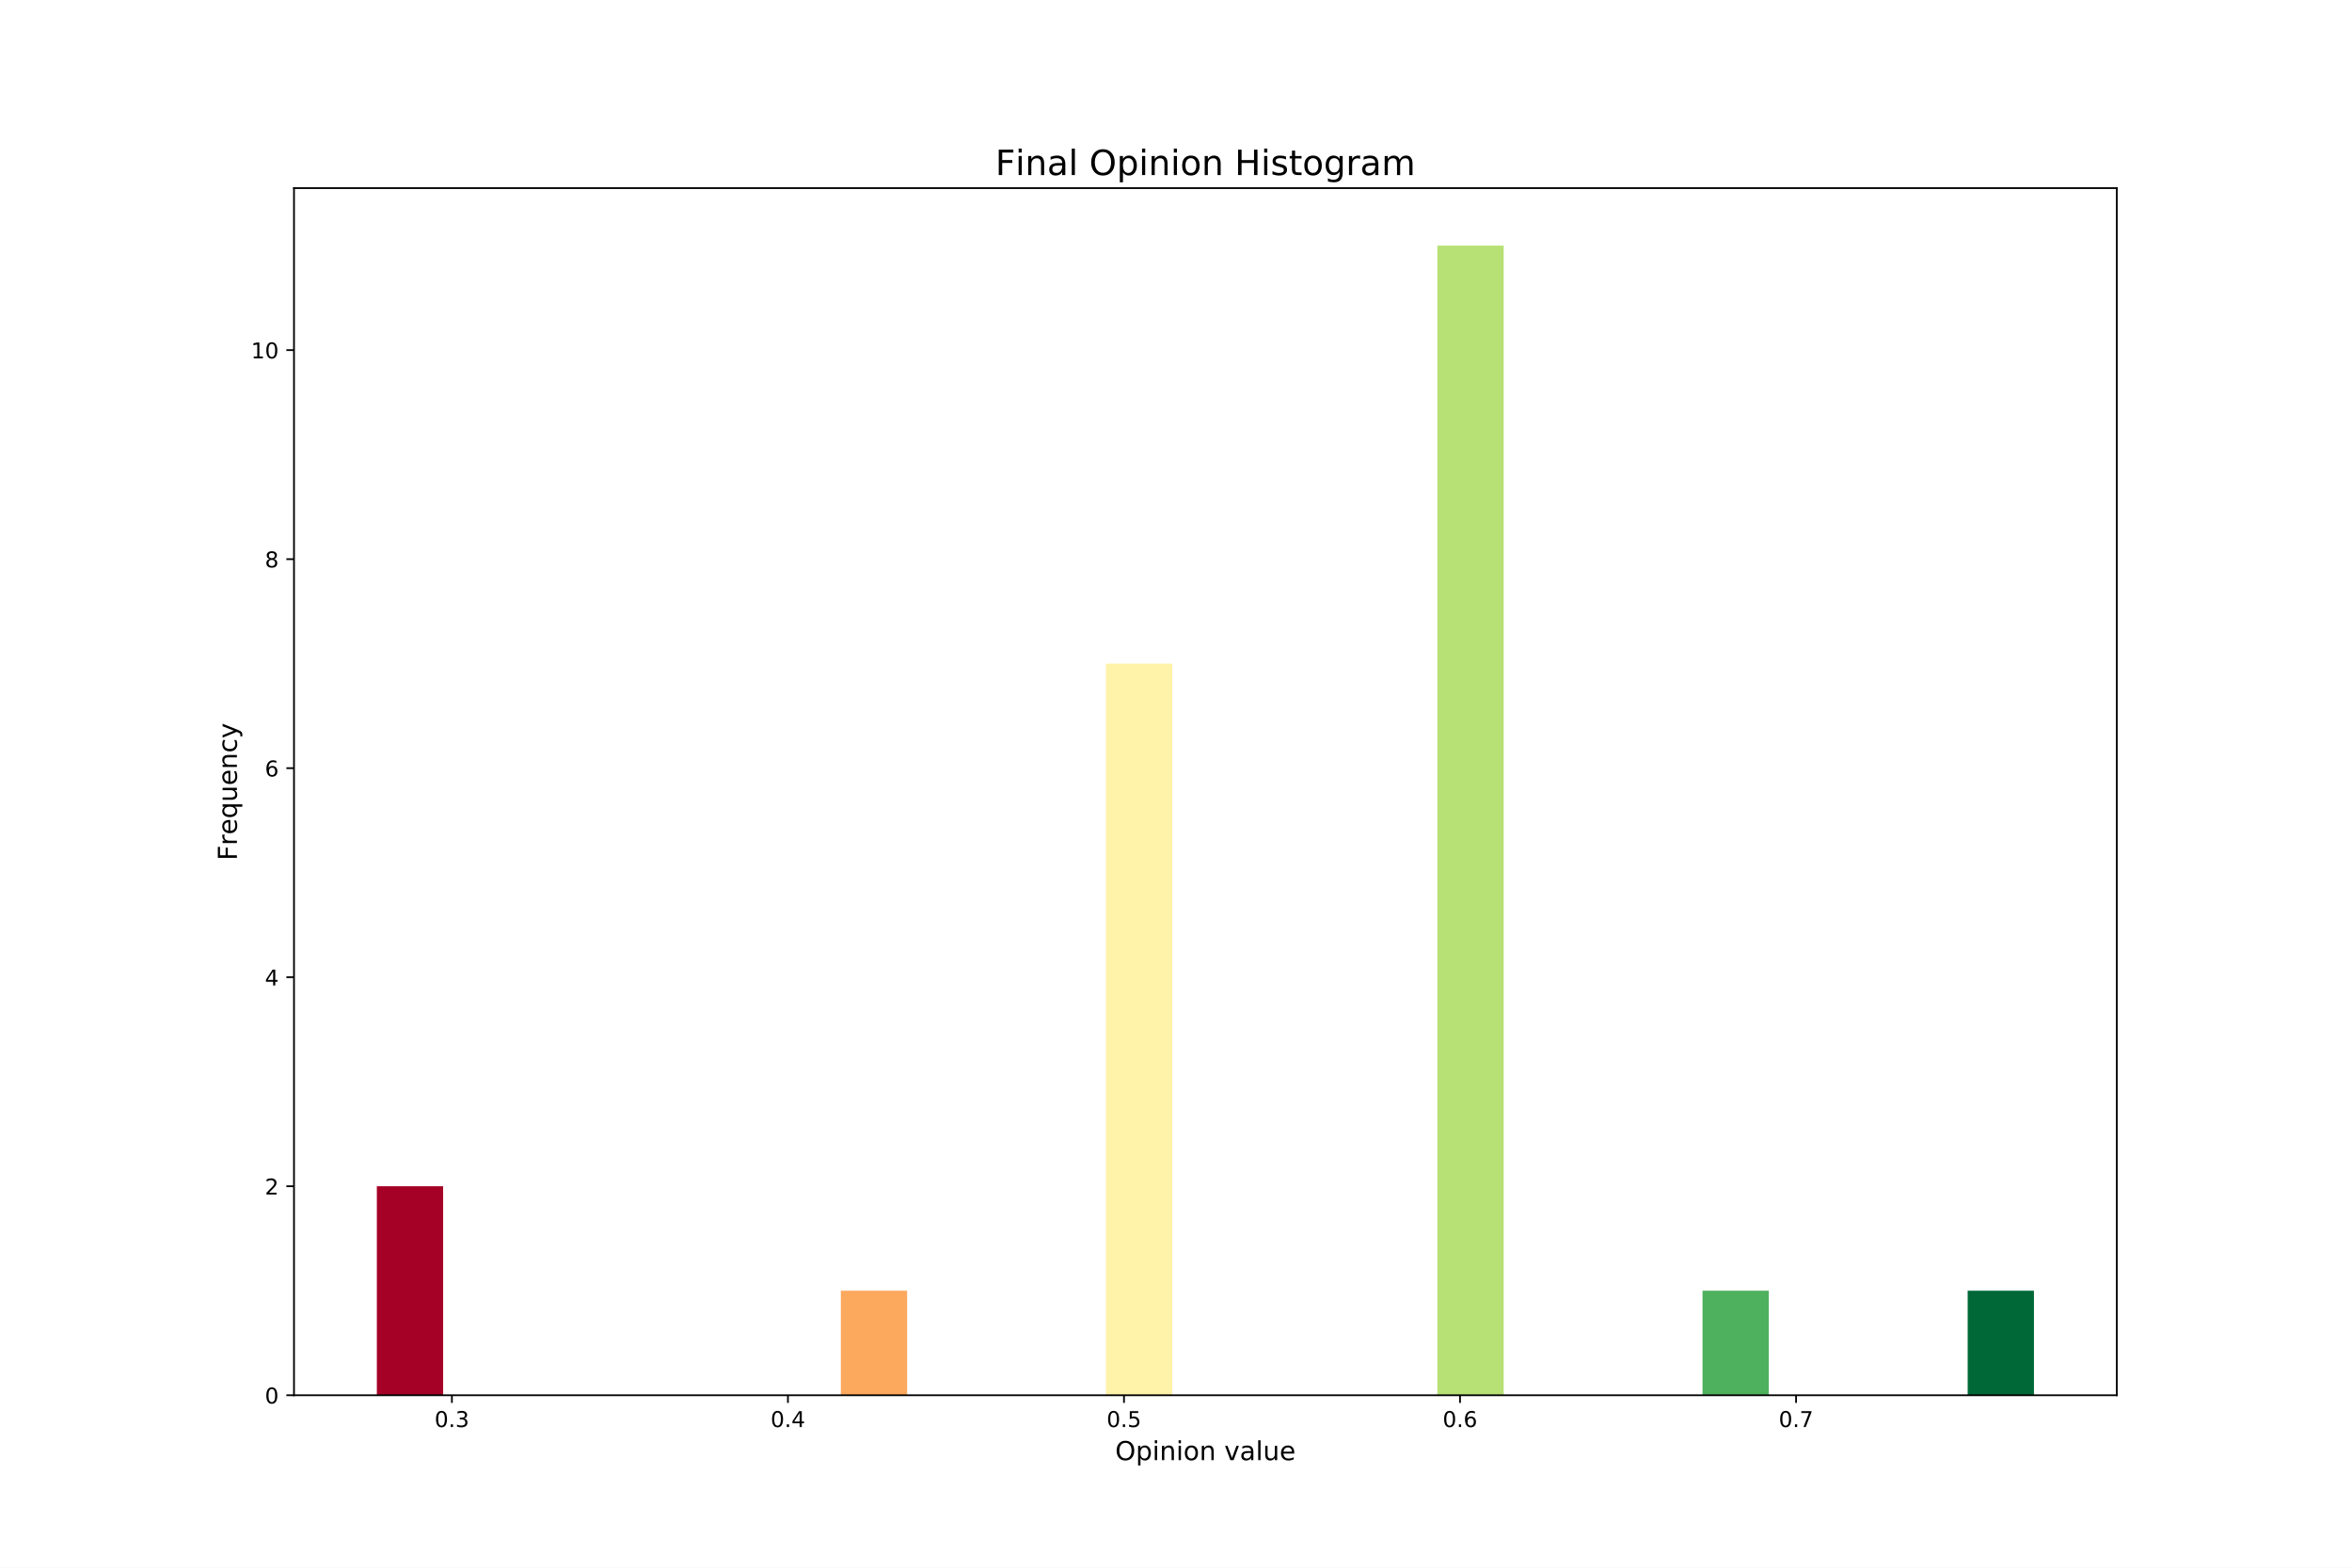
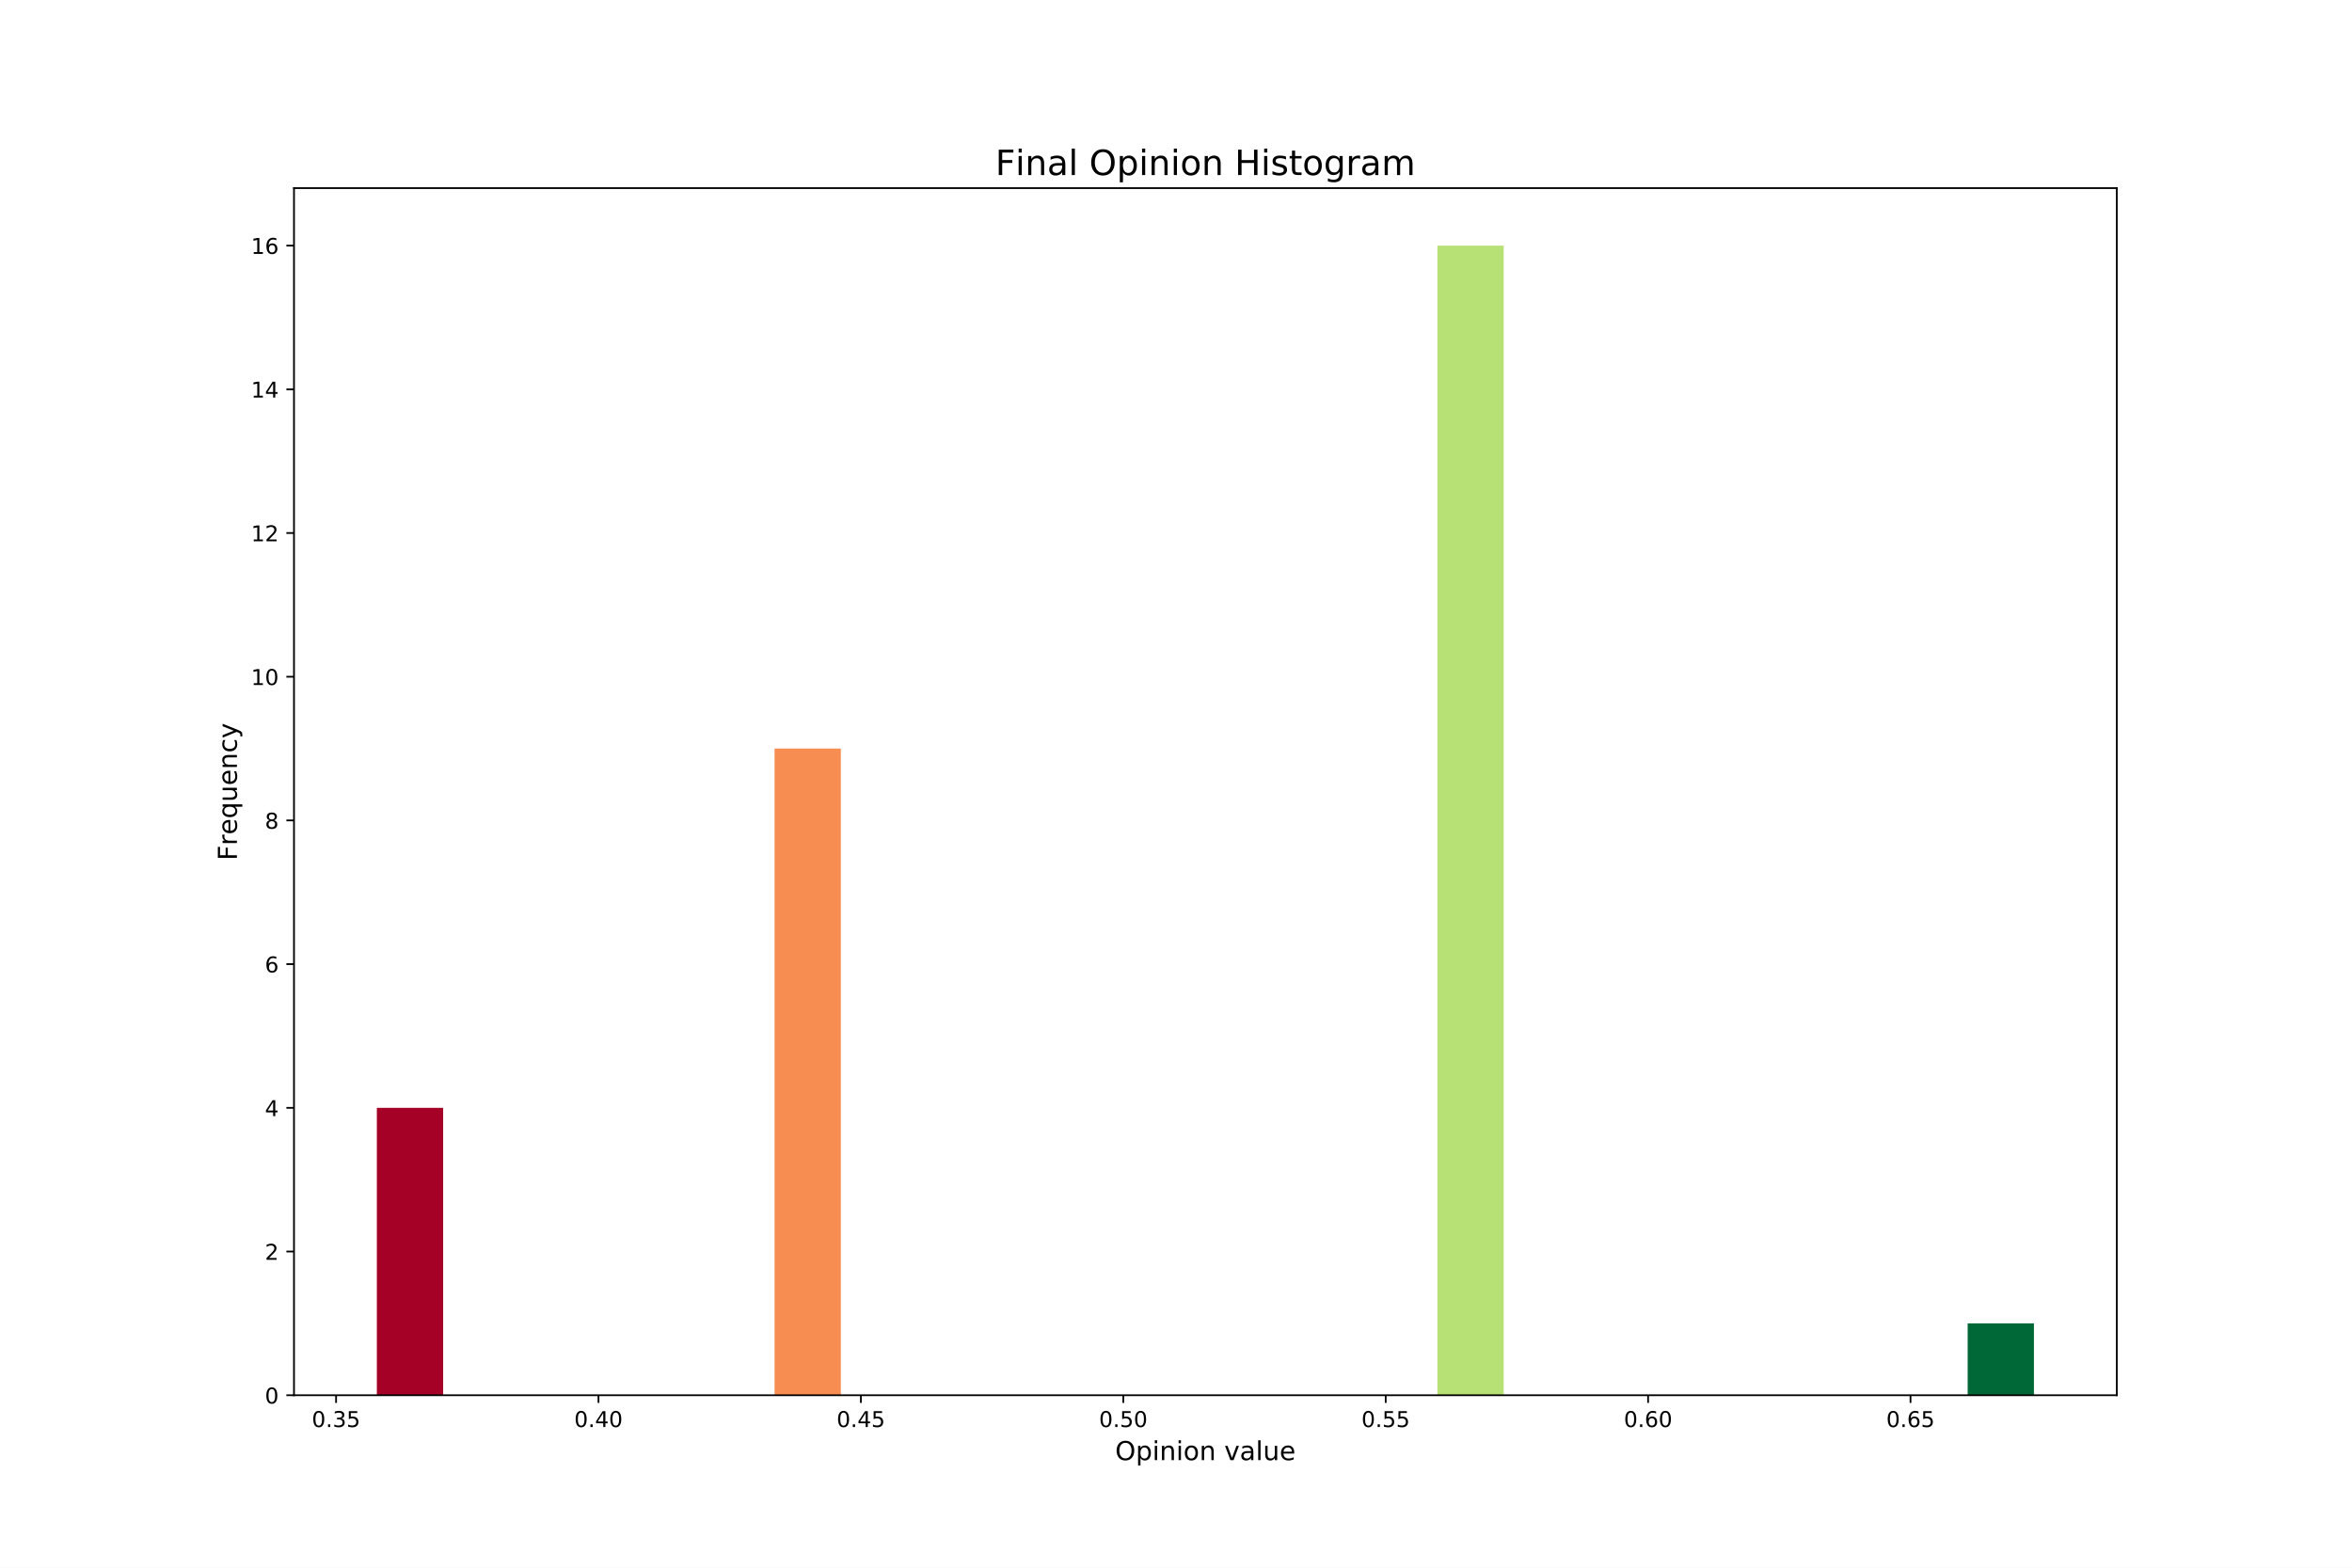
<svg xmlns="http://www.w3.org/2000/svg" xmlns:xlink="http://www.w3.org/1999/xlink" height="720pt" version="1.1" viewBox="0 0 1080 720" width="1080pt">
  <defs>
    <style type="text/css">
*{stroke-linecap:butt;stroke-linejoin:round;}
  </style>
  </defs>
  <g id="figure_1">
    <g id="patch_1">
      <path d="M 0 720  L 1080 720  L 1080 0  L 0 0  z " style="fill:#ffffff;" />
    </g>
    <g id="axes_1">
      <g id="patch_2">
        <path d="M 135 640.8  L 972 640.8  L 972 86.4  L 135 86.4  z " style="fill:#ffffff;" />
      </g>
      <g id="patch_3">
-         <path clip-path="url(#pfe1440e9e7)" d="M 173.045 640.8  L 203.482 640.8  L 203.482 544.8  L 173.045 544.8  z " style="fill:#a50026;" />
+         <path clip-path="url(#pcdfa9eddb6)" d="M 173.045 640.8  L 203.482 640.8  L 203.482 508.8  L 173.045 508.8  z " style="fill:#a50026;" />
      </g>
      <g id="patch_4">
-         <path clip-path="url(#pfe1440e9e7)" d="M 203.482 640.8  L 233.918 640.8  L 233.918 640.8  L 203.482 640.8  z " style="fill:#ba1426;" />
+         <path clip-path="url(#pcdfa9eddb6)" d="M 203.482 640.8  L 233.918 640.8  L 233.918 640.8  L 203.482 640.8  z " style="fill:#ba1426;" />
      </g>
      <g id="patch_5">
-         <path clip-path="url(#pfe1440e9e7)" d="M 233.918 640.8  L 264.355 640.8  L 264.355 640.8  L 233.918 640.8  z " style="fill:#cf2827;" />
+         <path clip-path="url(#pcdfa9eddb6)" d="M 233.918 640.8  L 264.355 640.8  L 264.355 640.8  L 233.918 640.8  z " style="fill:#cf2827;" />
      </g>
      <g id="patch_6">
-         <path clip-path="url(#pfe1440e9e7)" d="M 264.355 640.8  L 294.791 640.8  L 294.791 640.8  L 264.355 640.8  z " style="fill:#de3f2e;" />
+         <path clip-path="url(#pcdfa9eddb6)" d="M 264.355 640.8  L 294.791 640.8  L 294.791 640.8  L 264.355 640.8  z " style="fill:#de3f2e;" />
      </g>
      <g id="patch_7">
-         <path clip-path="url(#pfe1440e9e7)" d="M 294.791 640.8  L 325.227 640.8  L 325.227 640.8  L 294.791 640.8  z " style="fill:#ea593a;" />
+         <path clip-path="url(#pcdfa9eddb6)" d="M 294.791 640.8  L 325.227 640.8  L 325.227 640.8  L 294.791 640.8  z " style="fill:#ea593a;" />
      </g>
      <g id="patch_8">
-         <path clip-path="url(#pfe1440e9e7)" d="M 325.227 640.8  L 355.664 640.8  L 355.664 640.8  L 325.227 640.8  z " style="fill:#f57246;" />
+         <path clip-path="url(#pcdfa9eddb6)" d="M 325.227 640.8  L 355.664 640.8  L 355.664 640.8  L 325.227 640.8  z " style="fill:#f57246;" />
      </g>
      <g id="patch_9">
-         <path clip-path="url(#pfe1440e9e7)" d="M 355.664 640.8  L 386.1 640.8  L 386.1 640.8  L 355.664 640.8  z " style="fill:#f88d52;" />
+         <path clip-path="url(#pcdfa9eddb6)" d="M 355.664 640.8  L 386.1 640.8  L 386.1 343.8  L 355.664 343.8  z " style="fill:#f88d52;" />
      </g>
      <g id="patch_10">
-         <path clip-path="url(#pfe1440e9e7)" d="M 386.1 640.8  L 416.536 640.8  L 416.536 592.8  L 386.1 592.8  z " style="fill:#fca95e;" />
+         <path clip-path="url(#pcdfa9eddb6)" d="M 386.1 640.8  L 416.536 640.8  L 416.536 640.8  L 386.1 640.8  z " style="fill:#fca95e;" />
      </g>
      <g id="patch_11">
-         <path clip-path="url(#pfe1440e9e7)" d="M 416.536 640.8  L 446.973 640.8  L 446.973 640.8  L 416.536 640.8  z " style="fill:#fdbf6f;" />
+         <path clip-path="url(#pcdfa9eddb6)" d="M 416.536 640.8  L 446.973 640.8  L 446.973 640.8  L 416.536 640.8  z " style="fill:#fdbf6f;" />
      </g>
      <g id="patch_12">
-         <path clip-path="url(#pfe1440e9e7)" d="M 446.973 640.8  L 477.409 640.8  L 477.409 640.8  L 446.973 640.8  z " style="fill:#fed380;" />
+         <path clip-path="url(#pcdfa9eddb6)" d="M 446.973 640.8  L 477.409 640.8  L 477.409 640.8  L 446.973 640.8  z " style="fill:#fed380;" />
      </g>
      <g id="patch_13">
-         <path clip-path="url(#pfe1440e9e7)" d="M 477.409 640.8  L 507.845 640.8  L 507.845 640.8  L 477.409 640.8  z " style="fill:#fee594;" />
+         <path clip-path="url(#pcdfa9eddb6)" d="M 477.409 640.8  L 507.845 640.8  L 507.845 640.8  L 477.409 640.8  z " style="fill:#fee594;" />
      </g>
      <g id="patch_14">
-         <path clip-path="url(#pfe1440e9e7)" d="M 507.845 640.8  L 538.282 640.8  L 538.282 304.8  L 507.845 304.8  z " style="fill:#fff2a9;" />
+         <path clip-path="url(#pcdfa9eddb6)" d="M 507.845 640.8  L 538.282 640.8  L 538.282 640.8  L 507.845 640.8  z " style="fill:#fff2a9;" />
      </g>
      <g id="patch_15">
-         <path clip-path="url(#pfe1440e9e7)" d="M 538.282 640.8  L 568.718 640.8  L 568.718 640.8  L 538.282 640.8  z " style="fill:#ffffbf;" />
+         <path clip-path="url(#pcdfa9eddb6)" d="M 538.282 640.8  L 568.718 640.8  L 568.718 640.8  L 538.282 640.8  z " style="fill:#ffffbf;" />
      </g>
      <g id="patch_16">
-         <path clip-path="url(#pfe1440e9e7)" d="M 568.718 640.8  L 599.155 640.8  L 599.155 640.8  L 568.718 640.8  z " style="fill:#eff8a9;" />
+         <path clip-path="url(#pcdfa9eddb6)" d="M 568.718 640.8  L 599.155 640.8  L 599.155 640.8  L 568.718 640.8  z " style="fill:#eff8a9;" />
      </g>
      <g id="patch_17">
-         <path clip-path="url(#pfe1440e9e7)" d="M 599.155 640.8  L 629.591 640.8  L 629.591 640.8  L 599.155 640.8  z " style="fill:#dff294;" />
+         <path clip-path="url(#pcdfa9eddb6)" d="M 599.155 640.8  L 629.591 640.8  L 629.591 640.8  L 599.155 640.8  z " style="fill:#dff294;" />
      </g>
      <g id="patch_18">
-         <path clip-path="url(#pfe1440e9e7)" d="M 629.591 640.8  L 660.027 640.8  L 660.027 640.8  L 629.591 640.8  z " style="fill:#ccea83;" />
+         <path clip-path="url(#pcdfa9eddb6)" d="M 629.591 640.8  L 660.027 640.8  L 660.027 640.8  L 629.591 640.8  z " style="fill:#ccea83;" />
      </g>
      <g id="patch_19">
-         <path clip-path="url(#pfe1440e9e7)" d="M 660.027 640.8  L 690.464 640.8  L 690.464 112.8  L 660.027 112.8  z " style="fill:#b7e075;" />
+         <path clip-path="url(#pcdfa9eddb6)" d="M 660.027 640.8  L 690.464 640.8  L 690.464 112.8  L 660.027 112.8  z " style="fill:#b7e075;" />
      </g>
      <g id="patch_20">
-         <path clip-path="url(#pfe1440e9e7)" d="M 690.464 640.8  L 720.9 640.8  L 720.9 640.8  L 690.464 640.8  z " style="fill:#a1d769;" />
+         <path clip-path="url(#pcdfa9eddb6)" d="M 690.464 640.8  L 720.9 640.8  L 720.9 640.8  L 690.464 640.8  z " style="fill:#a1d769;" />
      </g>
      <g id="patch_21">
-         <path clip-path="url(#pfe1440e9e7)" d="M 720.9 640.8  L 751.336 640.8  L 751.336 640.8  L 720.9 640.8  z " style="fill:#86cb66;" />
+         <path clip-path="url(#pcdfa9eddb6)" d="M 720.9 640.8  L 751.336 640.8  L 751.336 640.8  L 720.9 640.8  z " style="fill:#86cb66;" />
      </g>
      <g id="patch_22">
-         <path clip-path="url(#pfe1440e9e7)" d="M 751.336 640.8  L 781.773 640.8  L 781.773 640.8  L 751.336 640.8  z " style="fill:#6bbf64;" />
+         <path clip-path="url(#pcdfa9eddb6)" d="M 751.336 640.8  L 781.773 640.8  L 781.773 640.8  L 751.336 640.8  z " style="fill:#6bbf64;" />
      </g>
      <g id="patch_23">
-         <path clip-path="url(#pfe1440e9e7)" d="M 781.773 640.8  L 812.209 640.8  L 812.209 592.8  L 781.773 592.8  z " style="fill:#4db15d;" />
+         <path clip-path="url(#pcdfa9eddb6)" d="M 781.773 640.8  L 812.209 640.8  L 812.209 640.8  L 781.773 640.8  z " style="fill:#4db15d;" />
      </g>
      <g id="patch_24">
-         <path clip-path="url(#pfe1440e9e7)" d="M 812.209 640.8  L 842.645 640.8  L 842.645 640.8  L 812.209 640.8  z " style="fill:#2da155;" />
+         <path clip-path="url(#pcdfa9eddb6)" d="M 812.209 640.8  L 842.645 640.8  L 842.645 640.8  L 812.209 640.8  z " style="fill:#2da155;" />
      </g>
      <g id="patch_25">
-         <path clip-path="url(#pfe1440e9e7)" d="M 842.645 640.8  L 873.082 640.8  L 873.082 640.8  L 842.645 640.8  z " style="fill:#16904c;" />
+         <path clip-path="url(#pcdfa9eddb6)" d="M 842.645 640.8  L 873.082 640.8  L 873.082 640.8  L 842.645 640.8  z " style="fill:#16904c;" />
      </g>
      <g id="patch_26">
-         <path clip-path="url(#pfe1440e9e7)" d="M 873.082 640.8  L 903.518 640.8  L 903.518 640.8  L 873.082 640.8  z " style="fill:#0b7c41;" />
+         <path clip-path="url(#pcdfa9eddb6)" d="M 873.082 640.8  L 903.518 640.8  L 903.518 640.8  L 873.082 640.8  z " style="fill:#0b7c41;" />
      </g>
      <g id="patch_27">
-         <path clip-path="url(#pfe1440e9e7)" d="M 903.518 640.8  L 933.955 640.8  L 933.955 592.8  L 903.518 592.8  z " style="fill:#006837;" />
+         <path clip-path="url(#pcdfa9eddb6)" d="M 903.518 640.8  L 933.955 640.8  L 933.955 607.8  L 903.518 607.8  z " style="fill:#006837;" />
      </g>
      <g id="matplotlib.axis_1">
        <g id="xtick_1">
          <g id="line2d_1">
            <defs>
-               <path d="M 0 0  L 0 3.5  " id="m77b51f9d2d" style="stroke:#000000;stroke-width:0.8;" />
-             </defs>
-             <g>
-               <use style="stroke:#000000;stroke-width:0.8;" x="207.506" xlink:href="#m77b51f9d2d" y="640.8" />
+               <path d="M 0 0  L 0 3.5  " id="m7f80b4d34f" style="stroke:#000000;stroke-width:0.8;" />
+             </defs>
+             <g>
+               <use style="stroke:#000000;stroke-width:0.8;" x="154.32" xlink:href="#m7f80b4d34f" y="640.8" />
            </g>
          </g>
          <g id="text_1">
            <defs>
              <path d="M 31.781 66.406  Q 24.172 66.406 20.328 58.906  Q 16.5 51.422 16.5 36.375  Q 16.5 21.391 20.328 13.891  Q 24.172 6.391 31.781 6.391  Q 39.453 6.391 43.281 13.891  Q 47.125 21.391 47.125 36.375  Q 47.125 51.422 43.281 58.906  Q 39.453 66.406 31.781 66.406  z M 31.781 74.219  Q 44.047 74.219 50.516 64.516  Q 56.984 54.828 56.984 36.375  Q 56.984 17.969 50.516 8.266  Q 44.047 -1.422 31.781 -1.422  Q 19.531 -1.422 13.062 8.266  Q 6.594 17.969 6.594 36.375  Q 6.594 54.828 13.062 64.516  Q 19.531 74.219 31.781 74.219  z " id="DejaVuSans-48" />
              <path d="M 10.688 12.406  L 21 12.406  L 21 0  L 10.688 0  z " id="DejaVuSans-46" />
              <path d="M 40.578 39.312  Q 47.656 37.797 51.625 33  Q 55.609 28.219 55.609 21.188  Q 55.609 10.406 48.188 4.484  Q 40.766 -1.422 27.094 -1.422  Q 22.516 -1.422 17.656 -0.516  Q 12.797 0.391 7.625 2.203  L 7.625 11.719  Q 11.719 9.328 16.594 8.109  Q 21.484 6.891 26.812 6.891  Q 36.078 6.891 40.938 10.547  Q 45.797 14.203 45.797 21.188  Q 45.797 27.641 41.281 31.266  Q 36.766 34.906 28.719 34.906  L 20.219 34.906  L 20.219 43.016  L 29.109 43.016  Q 36.375 43.016 40.234 45.922  Q 44.094 48.828 44.094 54.297  Q 44.094 59.906 40.109 62.906  Q 36.141 65.922 28.719 65.922  Q 24.656 65.922 20.016 65.031  Q 15.375 64.156 9.812 62.312  L 9.812 71.094  Q 15.438 72.656 20.344 73.438  Q 25.25 74.219 29.594 74.219  Q 40.828 74.219 47.359 69.109  Q 53.906 64.016 53.906 55.328  Q 53.906 49.266 50.438 45.094  Q 46.969 40.922 40.578 39.312  z " id="DejaVuSans-51" />
-             </defs>
-             <g transform="translate(199.554 655.3984)scale(0.1 -0.1)">
+               <path d="M 10.797 72.906  L 49.516 72.906  L 49.516 64.594  L 19.828 64.594  L 19.828 46.734  Q 21.969 47.469 24.109 47.828  Q 26.266 48.188 28.422 48.188  Q 40.625 48.188 47.75 41.5  Q 54.891 34.812 54.891 23.391  Q 54.891 11.625 47.562 5.094  Q 40.234 -1.422 26.906 -1.422  Q 22.312 -1.422 17.547 -0.641  Q 12.797 0.141 7.719 1.703  L 7.719 11.625  Q 12.109 9.234 16.797 8.062  Q 21.484 6.891 26.703 6.891  Q 35.156 6.891 40.078 11.328  Q 45.016 15.766 45.016 23.391  Q 45.016 31 40.078 35.438  Q 35.156 39.891 26.703 39.891  Q 22.75 39.891 18.812 39.016  Q 14.891 38.141 10.797 36.281  z " id="DejaVuSans-53" />
+             </defs>
+             <g transform="translate(143.1869 655.3984)scale(0.1 -0.1)">
              <use xlink:href="#DejaVuSans-48" />
              <use x="63.623" xlink:href="#DejaVuSans-46" />
              <use x="95.41" xlink:href="#DejaVuSans-51" />
+               <use x="159.033" xlink:href="#DejaVuSans-53" />
            </g>
          </g>
        </g>
        <g id="xtick_2">
          <g id="line2d_2">
            <g>
-               <use style="stroke:#000000;stroke-width:0.8;" x="361.809" xlink:href="#m77b51f9d2d" y="640.8" />
+               <use style="stroke:#000000;stroke-width:0.8;" x="274.812" xlink:href="#m7f80b4d34f" y="640.8" />
            </g>
          </g>
          <g id="text_2">
            <defs>
              <path d="M 37.797 64.312  L 12.891 25.391  L 37.797 25.391  z M 35.203 72.906  L 47.609 72.906  L 47.609 25.391  L 58.016 25.391  L 58.016 17.188  L 47.609 17.188  L 47.609 0  L 37.797 0  L 37.797 17.188  L 4.891 17.188  L 4.891 26.703  z " id="DejaVuSans-52" />
            </defs>
-             <g transform="translate(353.8579 655.3984)scale(0.1 -0.1)">
+             <g transform="translate(263.6796 655.3984)scale(0.1 -0.1)">
              <use xlink:href="#DejaVuSans-48" />
              <use x="63.623" xlink:href="#DejaVuSans-46" />
              <use x="95.41" xlink:href="#DejaVuSans-52" />
+               <use x="159.033" xlink:href="#DejaVuSans-48" />
            </g>
          </g>
        </g>
        <g id="xtick_3">
          <g id="line2d_3">
            <g>
-               <use style="stroke:#000000;stroke-width:0.8;" x="516.113" xlink:href="#m77b51f9d2d" y="640.8" />
+               <use style="stroke:#000000;stroke-width:0.8;" x="395.305" xlink:href="#m7f80b4d34f" y="640.8" />
            </g>
          </g>
          <g id="text_3">
-             <defs>
-               <path d="M 10.797 72.906  L 49.516 72.906  L 49.516 64.594  L 19.828 64.594  L 19.828 46.734  Q 21.969 47.469 24.109 47.828  Q 26.266 48.188 28.422 48.188  Q 40.625 48.188 47.75 41.5  Q 54.891 34.812 54.891 23.391  Q 54.891 11.625 47.562 5.094  Q 40.234 -1.422 26.906 -1.422  Q 22.312 -1.422 17.547 -0.641  Q 12.797 0.141 7.719 1.703  L 7.719 11.625  Q 12.109 9.234 16.797 8.062  Q 21.484 6.891 26.703 6.891  Q 35.156 6.891 40.078 11.328  Q 45.016 15.766 45.016 23.391  Q 45.016 31 40.078 35.438  Q 35.156 39.891 26.703 39.891  Q 22.75 39.891 18.812 39.016  Q 14.891 38.141 10.797 36.281  z " id="DejaVuSans-53" />
-             </defs>
-             <g transform="translate(508.1617 655.3984)scale(0.1 -0.1)">
-               <use xlink:href="#DejaVuSans-48" />
-               <use x="63.623" xlink:href="#DejaVuSans-46" />
-               <use x="95.41" xlink:href="#DejaVuSans-53" />
+             <g transform="translate(384.1723 655.3984)scale(0.1 -0.1)">
+               <use xlink:href="#DejaVuSans-48" />
+               <use x="63.623" xlink:href="#DejaVuSans-46" />
+               <use x="95.41" xlink:href="#DejaVuSans-52" />
+               <use x="159.033" xlink:href="#DejaVuSans-53" />
            </g>
          </g>
        </g>
        <g id="xtick_4">
          <g id="line2d_4">
            <g>
-               <use style="stroke:#000000;stroke-width:0.8;" x="670.417" xlink:href="#m77b51f9d2d" y="640.8" />
+               <use style="stroke:#000000;stroke-width:0.8;" x="515.798" xlink:href="#m7f80b4d34f" y="640.8" />
            </g>
          </g>
          <g id="text_4">
-             <defs>
-               <path d="M 33.016 40.375  Q 26.375 40.375 22.484 35.828  Q 18.609 31.297 18.609 23.391  Q 18.609 15.531 22.484 10.953  Q 26.375 6.391 33.016 6.391  Q 39.656 6.391 43.531 10.953  Q 47.406 15.531 47.406 23.391  Q 47.406 31.297 43.531 35.828  Q 39.656 40.375 33.016 40.375  z M 52.594 71.297  L 52.594 62.312  Q 48.875 64.062 45.094 64.984  Q 41.312 65.922 37.594 65.922  Q 27.828 65.922 22.672 59.328  Q 17.531 52.734 16.797 39.406  Q 19.672 43.656 24.016 45.922  Q 28.375 48.188 33.594 48.188  Q 44.578 48.188 50.953 41.516  Q 57.328 34.859 57.328 23.391  Q 57.328 12.156 50.688 5.359  Q 44.047 -1.422 33.016 -1.422  Q 20.359 -1.422 13.672 8.266  Q 6.984 17.969 6.984 36.375  Q 6.984 53.656 15.188 63.938  Q 23.391 74.219 37.203 74.219  Q 40.922 74.219 44.703 73.484  Q 48.484 72.75 52.594 71.297  z " id="DejaVuSans-54" />
-             </defs>
-             <g transform="translate(662.4656 655.3984)scale(0.1 -0.1)">
-               <use xlink:href="#DejaVuSans-48" />
-               <use x="63.623" xlink:href="#DejaVuSans-46" />
-               <use x="95.41" xlink:href="#DejaVuSans-54" />
+             <g transform="translate(504.6649 655.3984)scale(0.1 -0.1)">
+               <use xlink:href="#DejaVuSans-48" />
+               <use x="63.623" xlink:href="#DejaVuSans-46" />
+               <use x="95.41" xlink:href="#DejaVuSans-53" />
+               <use x="159.033" xlink:href="#DejaVuSans-48" />
            </g>
          </g>
        </g>
        <g id="xtick_5">
          <g id="line2d_5">
            <g>
-               <use style="stroke:#000000;stroke-width:0.8;" x="824.721" xlink:href="#m77b51f9d2d" y="640.8" />
+               <use style="stroke:#000000;stroke-width:0.8;" x="636.29" xlink:href="#m7f80b4d34f" y="640.8" />
            </g>
          </g>
          <g id="text_5">
-             <defs>
-               <path d="M 8.203 72.906  L 55.078 72.906  L 55.078 68.703  L 28.609 0  L 18.312 0  L 43.219 64.594  L 8.203 64.594  z " id="DejaVuSans-55" />
-             </defs>
-             <g transform="translate(816.7695 655.3984)scale(0.1 -0.1)">
-               <use xlink:href="#DejaVuSans-48" />
-               <use x="63.623" xlink:href="#DejaVuSans-46" />
-               <use x="95.41" xlink:href="#DejaVuSans-55" />
-             </g>
-           </g>
-         </g>
-         <g id="text_6">
+             <g transform="translate(625.1576 655.3984)scale(0.1 -0.1)">
+               <use xlink:href="#DejaVuSans-48" />
+               <use x="63.623" xlink:href="#DejaVuSans-46" />
+               <use x="95.41" xlink:href="#DejaVuSans-53" />
+               <use x="159.033" xlink:href="#DejaVuSans-53" />
+             </g>
+           </g>
+         </g>
+         <g id="xtick_6">
+           <g id="line2d_6">
+             <g>
+               <use style="stroke:#000000;stroke-width:0.8;" x="756.783" xlink:href="#m7f80b4d34f" y="640.8" />
+             </g>
+           </g>
+           <g id="text_6">
+             <defs>
+               <path d="M 33.016 40.375  Q 26.375 40.375 22.484 35.828  Q 18.609 31.297 18.609 23.391  Q 18.609 15.531 22.484 10.953  Q 26.375 6.391 33.016 6.391  Q 39.656 6.391 43.531 10.953  Q 47.406 15.531 47.406 23.391  Q 47.406 31.297 43.531 35.828  Q 39.656 40.375 33.016 40.375  z M 52.594 71.297  L 52.594 62.312  Q 48.875 64.062 45.094 64.984  Q 41.312 65.922 37.594 65.922  Q 27.828 65.922 22.672 59.328  Q 17.531 52.734 16.797 39.406  Q 19.672 43.656 24.016 45.922  Q 28.375 48.188 33.594 48.188  Q 44.578 48.188 50.953 41.516  Q 57.328 34.859 57.328 23.391  Q 57.328 12.156 50.688 5.359  Q 44.047 -1.422 33.016 -1.422  Q 20.359 -1.422 13.672 8.266  Q 6.984 17.969 6.984 36.375  Q 6.984 53.656 15.188 63.938  Q 23.391 74.219 37.203 74.219  Q 40.922 74.219 44.703 73.484  Q 48.484 72.75 52.594 71.297  z " id="DejaVuSans-54" />
+             </defs>
+             <g transform="translate(745.6503 655.3984)scale(0.1 -0.1)">
+               <use xlink:href="#DejaVuSans-48" />
+               <use x="63.623" xlink:href="#DejaVuSans-46" />
+               <use x="95.41" xlink:href="#DejaVuSans-54" />
+               <use x="159.033" xlink:href="#DejaVuSans-48" />
+             </g>
+           </g>
+         </g>
+         <g id="xtick_7">
+           <g id="line2d_7">
+             <g>
+               <use style="stroke:#000000;stroke-width:0.8;" x="877.276" xlink:href="#m7f80b4d34f" y="640.8" />
+             </g>
+           </g>
+           <g id="text_7">
+             <g transform="translate(866.143 655.3984)scale(0.1 -0.1)">
+               <use xlink:href="#DejaVuSans-48" />
+               <use x="63.623" xlink:href="#DejaVuSans-46" />
+               <use x="95.41" xlink:href="#DejaVuSans-54" />
+               <use x="159.033" xlink:href="#DejaVuSans-53" />
+             </g>
+           </g>
+         </g>
+         <g id="text_8">
          <defs>
            <path d="M 39.406 66.219  Q 28.656 66.219 22.328 58.203  Q 16.016 50.203 16.016 36.375  Q 16.016 22.609 22.328 14.594  Q 28.656 6.594 39.406 6.594  Q 50.141 6.594 56.422 14.594  Q 62.703 22.609 62.703 36.375  Q 62.703 50.203 56.422 58.203  Q 50.141 66.219 39.406 66.219  z M 39.406 74.219  Q 54.734 74.219 63.906 63.938  Q 73.094 53.656 73.094 36.375  Q 73.094 19.141 63.906 8.859  Q 54.734 -1.422 39.406 -1.422  Q 24.031 -1.422 14.812 8.828  Q 5.609 19.094 5.609 36.375  Q 5.609 53.656 14.812 63.938  Q 24.031 74.219 39.406 74.219  z " id="DejaVuSans-79" />
            <path d="M 18.109 8.203  L 18.109 -20.797  L 9.078 -20.797  L 9.078 54.688  L 18.109 54.688  L 18.109 46.391  Q 20.953 51.266 25.266 53.625  Q 29.594 56 35.594 56  Q 45.562 56 51.781 48.094  Q 58.016 40.188 58.016 27.297  Q 58.016 14.406 51.781 6.484  Q 45.562 -1.422 35.594 -1.422  Q 29.594 -1.422 25.266 0.953  Q 20.953 3.328 18.109 8.203  z M 48.688 27.297  Q 48.688 37.203 44.609 42.844  Q 40.531 48.484 33.406 48.484  Q 26.266 48.484 22.188 42.844  Q 18.109 37.203 18.109 27.297  Q 18.109 17.391 22.188 11.75  Q 26.266 6.109 33.406 6.109  Q 40.531 6.109 44.609 11.75  Q 48.688 17.391 48.688 27.297  z " id="DejaVuSans-112" />
            <path d="M 9.422 54.688  L 18.406 54.688  L 18.406 0  L 9.422 0  z M 9.422 75.984  L 18.406 75.984  L 18.406 64.594  L 9.422 64.594  z " id="DejaVuSans-105" />
            <path d="M 54.891 33.016  L 54.891 0  L 45.906 0  L 45.906 32.719  Q 45.906 40.484 42.875 44.328  Q 39.844 48.188 33.797 48.188  Q 26.516 48.188 22.312 43.547  Q 18.109 38.922 18.109 30.906  L 18.109 0  L 9.078 0  L 9.078 54.688  L 18.109 54.688  L 18.109 46.188  Q 21.344 51.125 25.703 53.562  Q 30.078 56 35.797 56  Q 45.219 56 50.047 50.172  Q 54.891 44.344 54.891 33.016  z " id="DejaVuSans-110" />
            <path d="M 30.609 48.391  Q 23.391 48.391 19.188 42.75  Q 14.984 37.109 14.984 27.297  Q 14.984 17.484 19.156 11.844  Q 23.344 6.203 30.609 6.203  Q 37.797 6.203 41.984 11.859  Q 46.188 17.531 46.188 27.297  Q 46.188 37.016 41.984 42.703  Q 37.797 48.391 30.609 48.391  z M 30.609 56  Q 42.328 56 49.016 48.375  Q 55.719 40.766 55.719 27.297  Q 55.719 13.875 49.016 6.219  Q 42.328 -1.422 30.609 -1.422  Q 18.844 -1.422 12.172 6.219  Q 5.516 13.875 5.516 27.297  Q 5.516 40.766 12.172 48.375  Q 18.844 56 30.609 56  z " id="DejaVuSans-111" />
            <path id="DejaVuSans-32" />
            <path d="M 2.984 54.688  L 12.5 54.688  L 29.594 8.797  L 46.688 54.688  L 56.203 54.688  L 35.688 0  L 23.484 0  z " id="DejaVuSans-118" />
            <path d="M 34.281 27.484  Q 23.391 27.484 19.188 25  Q 14.984 22.516 14.984 16.5  Q 14.984 11.719 18.141 8.906  Q 21.297 6.109 26.703 6.109  Q 34.188 6.109 38.703 11.406  Q 43.219 16.703 43.219 25.484  L 43.219 27.484  z M 52.203 31.203  L 52.203 0  L 43.219 0  L 43.219 8.297  Q 40.141 3.328 35.547 0.953  Q 30.953 -1.422 24.312 -1.422  Q 15.922 -1.422 10.953 3.297  Q 6 8.016 6 15.922  Q 6 25.141 12.172 29.828  Q 18.359 34.516 30.609 34.516  L 43.219 34.516  L 43.219 35.406  Q 43.219 41.609 39.141 45  Q 35.062 48.391 27.688 48.391  Q 23 48.391 18.547 47.266  Q 14.109 46.141 10.016 43.891  L 10.016 52.203  Q 14.938 54.109 19.578 55.047  Q 24.219 56 28.609 56  Q 40.484 56 46.344 49.844  Q 52.203 43.703 52.203 31.203  z " id="DejaVuSans-97" />
            <path d="M 9.422 75.984  L 18.406 75.984  L 18.406 0  L 9.422 0  z " id="DejaVuSans-108" />
            <path d="M 8.5 21.578  L 8.5 54.688  L 17.484 54.688  L 17.484 21.922  Q 17.484 14.156 20.5 10.266  Q 23.531 6.391 29.594 6.391  Q 36.859 6.391 41.078 11.031  Q 45.312 15.672 45.312 23.688  L 45.312 54.688  L 54.297 54.688  L 54.297 0  L 45.312 0  L 45.312 8.406  Q 42.047 3.422 37.719 1  Q 33.406 -1.422 27.688 -1.422  Q 18.266 -1.422 13.375 4.438  Q 8.5 10.297 8.5 21.578  z M 31.109 56  z " id="DejaVuSans-117" />
            <path d="M 56.203 29.594  L 56.203 25.203  L 14.891 25.203  Q 15.484 15.922 20.484 11.062  Q 25.484 6.203 34.422 6.203  Q 39.594 6.203 44.453 7.469  Q 49.312 8.734 54.109 11.281  L 54.109 2.781  Q 49.266 0.734 44.188 -0.344  Q 39.109 -1.422 33.891 -1.422  Q 20.797 -1.422 13.156 6.188  Q 5.516 13.812 5.516 26.812  Q 5.516 40.234 12.766 48.109  Q 20.016 56 32.328 56  Q 43.359 56 49.781 48.891  Q 56.203 41.797 56.203 29.594  z M 47.219 32.234  Q 47.125 39.594 43.094 43.984  Q 39.062 48.391 32.422 48.391  Q 24.906 48.391 20.391 44.141  Q 15.875 39.891 15.188 32.172  z " id="DejaVuSans-101" />
          </defs>
          <g transform="translate(512.0616 670.5963)scale(0.12 -0.12)">
            <use xlink:href="#DejaVuSans-79" />
            <use x="78.711" xlink:href="#DejaVuSans-112" />
            <use x="142.188" xlink:href="#DejaVuSans-105" />
            <use x="169.971" xlink:href="#DejaVuSans-110" />
            <use x="233.35" xlink:href="#DejaVuSans-105" />
            <use x="261.133" xlink:href="#DejaVuSans-111" />
            <use x="322.314" xlink:href="#DejaVuSans-110" />
            <use x="385.693" xlink:href="#DejaVuSans-32" />
            <use x="417.48" xlink:href="#DejaVuSans-118" />
            <use x="476.66" xlink:href="#DejaVuSans-97" />
            <use x="537.939" xlink:href="#DejaVuSans-108" />
            <use x="565.723" xlink:href="#DejaVuSans-117" />
            <use x="629.102" xlink:href="#DejaVuSans-101" />
          </g>
        </g>
      </g>
      <g id="matplotlib.axis_2">
        <g id="ytick_1">
-           <g id="line2d_6">
-             <defs>
-               <path d="M 0 0  L -3.5 0  " id="m68891eb72a" style="stroke:#000000;stroke-width:0.8;" />
-             </defs>
-             <g>
-               <use style="stroke:#000000;stroke-width:0.8;" x="135" xlink:href="#m68891eb72a" y="640.8" />
-             </g>
-           </g>
-           <g id="text_7">
+           <g id="line2d_8">
+             <defs>
+               <path d="M 0 0  L -3.5 0  " id="mbaeb772d38" style="stroke:#000000;stroke-width:0.8;" />
+             </defs>
+             <g>
+               <use style="stroke:#000000;stroke-width:0.8;" x="135" xlink:href="#mbaeb772d38" y="640.8" />
+             </g>
+           </g>
+           <g id="text_9">
            <g transform="translate(121.6375 644.5992)scale(0.1 -0.1)">
              <use xlink:href="#DejaVuSans-48" />
            </g>
          </g>
        </g>
        <g id="ytick_2">
-           <g id="line2d_7">
-             <g>
-               <use style="stroke:#000000;stroke-width:0.8;" x="135" xlink:href="#m68891eb72a" y="544.8" />
-             </g>
-           </g>
-           <g id="text_8">
+           <g id="line2d_9">
+             <g>
+               <use style="stroke:#000000;stroke-width:0.8;" x="135" xlink:href="#mbaeb772d38" y="574.8" />
+             </g>
+           </g>
+           <g id="text_10">
            <defs>
              <path d="M 19.188 8.297  L 53.609 8.297  L 53.609 0  L 7.328 0  L 7.328 8.297  Q 12.938 14.109 22.625 23.891  Q 32.328 33.688 34.812 36.531  Q 39.547 41.844 41.422 45.531  Q 43.312 49.219 43.312 52.781  Q 43.312 58.594 39.234 62.25  Q 35.156 65.922 28.609 65.922  Q 23.969 65.922 18.812 64.312  Q 13.672 62.703 7.812 59.422  L 7.812 69.391  Q 13.766 71.781 18.938 73  Q 24.125 74.219 28.422 74.219  Q 39.75 74.219 46.484 68.547  Q 53.219 62.891 53.219 53.422  Q 53.219 48.922 51.531 44.891  Q 49.859 40.875 45.406 35.406  Q 44.188 33.984 37.641 27.219  Q 31.109 20.453 19.188 8.297  z " id="DejaVuSans-50" />
            </defs>
-             <g transform="translate(121.6375 548.5992)scale(0.1 -0.1)">
+             <g transform="translate(121.6375 578.5992)scale(0.1 -0.1)">
              <use xlink:href="#DejaVuSans-50" />
            </g>
          </g>
        </g>
        <g id="ytick_3">
-           <g id="line2d_8">
-             <g>
-               <use style="stroke:#000000;stroke-width:0.8;" x="135" xlink:href="#m68891eb72a" y="448.8" />
-             </g>
-           </g>
-           <g id="text_9">
-             <g transform="translate(121.6375 452.5992)scale(0.1 -0.1)">
+           <g id="line2d_10">
+             <g>
+               <use style="stroke:#000000;stroke-width:0.8;" x="135" xlink:href="#mbaeb772d38" y="508.8" />
+             </g>
+           </g>
+           <g id="text_11">
+             <g transform="translate(121.6375 512.5992)scale(0.1 -0.1)">
              <use xlink:href="#DejaVuSans-52" />
            </g>
          </g>
        </g>
        <g id="ytick_4">
-           <g id="line2d_9">
-             <g>
-               <use style="stroke:#000000;stroke-width:0.8;" x="135" xlink:href="#m68891eb72a" y="352.8" />
-             </g>
-           </g>
-           <g id="text_10">
-             <g transform="translate(121.6375 356.5992)scale(0.1 -0.1)">
+           <g id="line2d_11">
+             <g>
+               <use style="stroke:#000000;stroke-width:0.8;" x="135" xlink:href="#mbaeb772d38" y="442.8" />
+             </g>
+           </g>
+           <g id="text_12">
+             <g transform="translate(121.6375 446.5992)scale(0.1 -0.1)">
              <use xlink:href="#DejaVuSans-54" />
            </g>
          </g>
        </g>
        <g id="ytick_5">
-           <g id="line2d_10">
-             <g>
-               <use style="stroke:#000000;stroke-width:0.8;" x="135" xlink:href="#m68891eb72a" y="256.8" />
-             </g>
-           </g>
-           <g id="text_11">
+           <g id="line2d_12">
+             <g>
+               <use style="stroke:#000000;stroke-width:0.8;" x="135" xlink:href="#mbaeb772d38" y="376.8" />
+             </g>
+           </g>
+           <g id="text_13">
            <defs>
              <path d="M 31.781 34.625  Q 24.75 34.625 20.719 30.859  Q 16.703 27.094 16.703 20.516  Q 16.703 13.922 20.719 10.156  Q 24.75 6.391 31.781 6.391  Q 38.812 6.391 42.859 10.172  Q 46.922 13.969 46.922 20.516  Q 46.922 27.094 42.891 30.859  Q 38.875 34.625 31.781 34.625  z M 21.922 38.812  Q 15.578 40.375 12.031 44.719  Q 8.5 49.078 8.5 55.328  Q 8.5 64.062 14.719 69.141  Q 20.953 74.219 31.781 74.219  Q 42.672 74.219 48.875 69.141  Q 55.078 64.062 55.078 55.328  Q 55.078 49.078 51.531 44.719  Q 48 40.375 41.703 38.812  Q 48.828 37.156 52.797 32.312  Q 56.781 27.484 56.781 20.516  Q 56.781 9.906 50.312 4.234  Q 43.844 -1.422 31.781 -1.422  Q 19.734 -1.422 13.25 4.234  Q 6.781 9.906 6.781 20.516  Q 6.781 27.484 10.781 32.312  Q 14.797 37.156 21.922 38.812  z M 18.312 54.391  Q 18.312 48.734 21.844 45.562  Q 25.391 42.391 31.781 42.391  Q 38.141 42.391 41.719 45.562  Q 45.312 48.734 45.312 54.391  Q 45.312 60.062 41.719 63.234  Q 38.141 66.406 31.781 66.406  Q 25.391 66.406 21.844 63.234  Q 18.312 60.062 18.312 54.391  z " id="DejaVuSans-56" />
            </defs>
-             <g transform="translate(121.6375 260.5992)scale(0.1 -0.1)">
+             <g transform="translate(121.6375 380.5992)scale(0.1 -0.1)">
              <use xlink:href="#DejaVuSans-56" />
            </g>
          </g>
        </g>
        <g id="ytick_6">
-           <g id="line2d_11">
-             <g>
-               <use style="stroke:#000000;stroke-width:0.8;" x="135" xlink:href="#m68891eb72a" y="160.8" />
-             </g>
-           </g>
-           <g id="text_12">
+           <g id="line2d_13">
+             <g>
+               <use style="stroke:#000000;stroke-width:0.8;" x="135" xlink:href="#mbaeb772d38" y="310.8" />
+             </g>
+           </g>
+           <g id="text_14">
            <defs>
              <path d="M 12.406 8.297  L 28.516 8.297  L 28.516 63.922  L 10.984 60.406  L 10.984 69.391  L 28.422 72.906  L 38.281 72.906  L 38.281 8.297  L 54.391 8.297  L 54.391 0  L 12.406 0  z " id="DejaVuSans-49" />
            </defs>
-             <g transform="translate(115.275 164.5992)scale(0.1 -0.1)">
+             <g transform="translate(115.275 314.5992)scale(0.1 -0.1)">
              <use xlink:href="#DejaVuSans-49" />
              <use x="63.623" xlink:href="#DejaVuSans-48" />
            </g>
          </g>
        </g>
-         <g id="text_13">
+         <g id="ytick_7">
+           <g id="line2d_14">
+             <g>
+               <use style="stroke:#000000;stroke-width:0.8;" x="135" xlink:href="#mbaeb772d38" y="244.8" />
+             </g>
+           </g>
+           <g id="text_15">
+             <g transform="translate(115.275 248.5992)scale(0.1 -0.1)">
+               <use xlink:href="#DejaVuSans-49" />
+               <use x="63.623" xlink:href="#DejaVuSans-50" />
+             </g>
+           </g>
+         </g>
+         <g id="ytick_8">
+           <g id="line2d_15">
+             <g>
+               <use style="stroke:#000000;stroke-width:0.8;" x="135" xlink:href="#mbaeb772d38" y="178.8" />
+             </g>
+           </g>
+           <g id="text_16">
+             <g transform="translate(115.275 182.5992)scale(0.1 -0.1)">
+               <use xlink:href="#DejaVuSans-49" />
+               <use x="63.623" xlink:href="#DejaVuSans-52" />
+             </g>
+           </g>
+         </g>
+         <g id="ytick_9">
+           <g id="line2d_16">
+             <g>
+               <use style="stroke:#000000;stroke-width:0.8;" x="135" xlink:href="#mbaeb772d38" y="112.8" />
+             </g>
+           </g>
+           <g id="text_17">
+             <g transform="translate(115.275 116.5992)scale(0.1 -0.1)">
+               <use xlink:href="#DejaVuSans-49" />
+               <use x="63.623" xlink:href="#DejaVuSans-54" />
+             </g>
+           </g>
+         </g>
+         <g id="text_18">
          <defs>
            <path d="M 9.812 72.906  L 51.703 72.906  L 51.703 64.594  L 19.672 64.594  L 19.672 43.109  L 48.578 43.109  L 48.578 34.812  L 19.672 34.812  L 19.672 0  L 9.812 0  z " id="DejaVuSans-70" />
            <path d="M 41.109 46.297  Q 39.594 47.172 37.812 47.578  Q 36.031 48 33.891 48  Q 26.266 48 22.188 43.047  Q 18.109 38.094 18.109 28.812  L 18.109 0  L 9.078 0  L 9.078 54.688  L 18.109 54.688  L 18.109 46.188  Q 20.953 51.172 25.484 53.578  Q 30.031 56 36.531 56  Q 37.453 56 38.578 55.875  Q 39.703 55.766 41.062 55.516  z " id="DejaVuSans-114" />
            <path d="M 14.797 27.297  Q 14.797 17.391 18.875 11.75  Q 22.953 6.109 30.078 6.109  Q 37.203 6.109 41.297 11.75  Q 45.406 17.391 45.406 27.297  Q 45.406 37.203 41.297 42.844  Q 37.203 48.484 30.078 48.484  Q 22.953 48.484 18.875 42.844  Q 14.797 37.203 14.797 27.297  z M 45.406 8.203  Q 42.578 3.328 38.25 0.953  Q 33.938 -1.422 27.875 -1.422  Q 17.969 -1.422 11.734 6.484  Q 5.516 14.406 5.516 27.297  Q 5.516 40.188 11.734 48.094  Q 17.969 56 27.875 56  Q 33.938 56 38.25 53.625  Q 42.578 51.266 45.406 46.391  L 45.406 54.688  L 54.391 54.688  L 54.391 -20.797  L 45.406 -20.797  z " id="DejaVuSans-113" />
            <path d="M 48.781 52.594  L 48.781 44.188  Q 44.969 46.297 41.141 47.344  Q 37.312 48.391 33.406 48.391  Q 24.656 48.391 19.812 42.844  Q 14.984 37.312 14.984 27.297  Q 14.984 17.281 19.812 11.734  Q 24.656 6.203 33.406 6.203  Q 37.312 6.203 41.141 7.25  Q 44.969 8.297 48.781 10.406  L 48.781 2.094  Q 45.016 0.344 40.984 -0.531  Q 36.969 -1.422 32.422 -1.422  Q 20.062 -1.422 12.781 6.344  Q 5.516 14.109 5.516 27.297  Q 5.516 40.672 12.859 48.328  Q 20.219 56 33.016 56  Q 37.156 56 41.109 55.141  Q 45.062 54.297 48.781 52.594  z " id="DejaVuSans-99" />
            <path d="M 32.172 -5.078  Q 28.375 -14.844 24.75 -17.812  Q 21.141 -20.797 15.094 -20.797  L 7.906 -20.797  L 7.906 -13.281  L 13.188 -13.281  Q 16.891 -13.281 18.938 -11.516  Q 21 -9.766 23.484 -3.219  L 25.094 0.875  L 2.984 54.688  L 12.5 54.688  L 29.594 11.922  L 46.688 54.688  L 56.203 54.688  z " id="DejaVuSans-121" />
          </defs>
          <g transform="translate(108.7794 395.1572)rotate(-90)scale(0.12 -0.12)">
            <use xlink:href="#DejaVuSans-70" />
            <use x="57.41" xlink:href="#DejaVuSans-114" />
            <use x="98.492" xlink:href="#DejaVuSans-101" />
            <use x="160.016" xlink:href="#DejaVuSans-113" />
            <use x="223.492" xlink:href="#DejaVuSans-117" />
            <use x="286.871" xlink:href="#DejaVuSans-101" />
            <use x="348.395" xlink:href="#DejaVuSans-110" />
            <use x="411.773" xlink:href="#DejaVuSans-99" />
            <use x="466.754" xlink:href="#DejaVuSans-121" />
          </g>
        </g>
      </g>
      <g id="patch_28">
        <path d="M 135 640.8  L 135 86.4  " style="fill:none;stroke:#000000;stroke-linecap:square;stroke-linejoin:miter;stroke-width:0.8;" />
      </g>
      <g id="patch_29">
        <path d="M 972 640.8  L 972 86.4  " style="fill:none;stroke:#000000;stroke-linecap:square;stroke-linejoin:miter;stroke-width:0.8;" />
      </g>
      <g id="patch_30">
        <path d="M 135 640.8  L 972 640.8  " style="fill:none;stroke:#000000;stroke-linecap:square;stroke-linejoin:miter;stroke-width:0.8;" />
      </g>
      <g id="patch_31">
        <path d="M 135 86.4  L 972 86.4  " style="fill:none;stroke:#000000;stroke-linecap:square;stroke-linejoin:miter;stroke-width:0.8;" />
      </g>
-       <g id="text_14">
+       <g id="text_19">
        <defs>
          <path d="M 9.812 72.906  L 19.672 72.906  L 19.672 43.016  L 55.516 43.016  L 55.516 72.906  L 65.375 72.906  L 65.375 0  L 55.516 0  L 55.516 34.719  L 19.672 34.719  L 19.672 0  L 9.812 0  z " id="DejaVuSans-72" />
          <path d="M 44.281 53.078  L 44.281 44.578  Q 40.484 46.531 36.375 47.5  Q 32.281 48.484 27.875 48.484  Q 21.188 48.484 17.844 46.438  Q 14.5 44.391 14.5 40.281  Q 14.5 37.156 16.891 35.375  Q 19.281 33.594 26.516 31.984  L 29.594 31.297  Q 39.156 29.25 43.188 25.516  Q 47.219 21.781 47.219 15.094  Q 47.219 7.469 41.188 3.016  Q 35.156 -1.422 24.609 -1.422  Q 20.219 -1.422 15.453 -0.562  Q 10.688 0.297 5.422 2  L 5.422 11.281  Q 10.406 8.688 15.234 7.391  Q 20.062 6.109 24.812 6.109  Q 31.156 6.109 34.562 8.281  Q 37.984 10.453 37.984 14.406  Q 37.984 18.062 35.516 20.016  Q 33.062 21.969 24.703 23.781  L 21.578 24.516  Q 13.234 26.266 9.516 29.906  Q 5.812 33.547 5.812 39.891  Q 5.812 47.609 11.281 51.797  Q 16.75 56 26.812 56  Q 31.781 56 36.172 55.266  Q 40.578 54.547 44.281 53.078  z " id="DejaVuSans-115" />
          <path d="M 18.312 70.219  L 18.312 54.688  L 36.812 54.688  L 36.812 47.703  L 18.312 47.703  L 18.312 18.016  Q 18.312 11.328 20.141 9.422  Q 21.969 7.516 27.594 7.516  L 36.812 7.516  L 36.812 0  L 27.594 0  Q 17.188 0 13.234 3.875  Q 9.281 7.766 9.281 18.016  L 9.281 47.703  L 2.688 47.703  L 2.688 54.688  L 9.281 54.688  L 9.281 70.219  z " id="DejaVuSans-116" />
          <path d="M 45.406 27.984  Q 45.406 37.75 41.375 43.109  Q 37.359 48.484 30.078 48.484  Q 22.859 48.484 18.828 43.109  Q 14.797 37.75 14.797 27.984  Q 14.797 18.266 18.828 12.891  Q 22.859 7.516 30.078 7.516  Q 37.359 7.516 41.375 12.891  Q 45.406 18.266 45.406 27.984  z M 54.391 6.781  Q 54.391 -7.172 48.188 -13.984  Q 42 -20.797 29.203 -20.797  Q 24.469 -20.797 20.266 -20.094  Q 16.062 -19.391 12.109 -17.922  L 12.109 -9.188  Q 16.062 -11.328 19.922 -12.344  Q 23.781 -13.375 27.781 -13.375  Q 36.625 -13.375 41.016 -8.766  Q 45.406 -4.156 45.406 5.172  L 45.406 9.625  Q 42.625 4.781 38.281 2.391  Q 33.938 0 27.875 0  Q 17.828 0 11.672 7.656  Q 5.516 15.328 5.516 27.984  Q 5.516 40.672 11.672 48.328  Q 17.828 56 27.875 56  Q 33.938 56 38.281 53.609  Q 42.625 51.219 45.406 46.391  L 45.406 54.688  L 54.391 54.688  z " id="DejaVuSans-103" />
          <path d="M 52 44.188  Q 55.375 50.25 60.062 53.125  Q 64.75 56 71.094 56  Q 79.641 56 84.281 50.016  Q 88.922 44.047 88.922 33.016  L 88.922 0  L 79.891 0  L 79.891 32.719  Q 79.891 40.578 77.094 44.375  Q 74.312 48.188 68.609 48.188  Q 61.625 48.188 57.562 43.547  Q 53.516 38.922 53.516 30.906  L 53.516 0  L 44.484 0  L 44.484 32.719  Q 44.484 40.625 41.703 44.406  Q 38.922 48.188 33.109 48.188  Q 26.219 48.188 22.156 43.531  Q 18.109 38.875 18.109 30.906  L 18.109 0  L 9.078 0  L 9.078 54.688  L 18.109 54.688  L 18.109 46.188  Q 21.188 51.219 25.484 53.609  Q 29.781 56 35.688 56  Q 41.656 56 45.828 52.969  Q 50 49.953 52 44.188  z " id="DejaVuSans-109" />
        </defs>
        <g transform="translate(457.0487 80.4)scale(0.16 -0.16)">
          <use xlink:href="#DejaVuSans-70" />
          <use x="57.41" xlink:href="#DejaVuSans-105" />
          <use x="85.193" xlink:href="#DejaVuSans-110" />
          <use x="148.572" xlink:href="#DejaVuSans-97" />
          <use x="209.852" xlink:href="#DejaVuSans-108" />
          <use x="237.635" xlink:href="#DejaVuSans-32" />
          <use x="269.422" xlink:href="#DejaVuSans-79" />
          <use x="348.133" xlink:href="#DejaVuSans-112" />
          <use x="411.609" xlink:href="#DejaVuSans-105" />
          <use x="439.393" xlink:href="#DejaVuSans-110" />
          <use x="502.771" xlink:href="#DejaVuSans-105" />
          <use x="530.555" xlink:href="#DejaVuSans-111" />
          <use x="591.736" xlink:href="#DejaVuSans-110" />
          <use x="655.115" xlink:href="#DejaVuSans-32" />
          <use x="686.902" xlink:href="#DejaVuSans-72" />
          <use x="762.098" xlink:href="#DejaVuSans-105" />
          <use x="789.881" xlink:href="#DejaVuSans-115" />
          <use x="841.98" xlink:href="#DejaVuSans-116" />
          <use x="881.189" xlink:href="#DejaVuSans-111" />
          <use x="942.371" xlink:href="#DejaVuSans-103" />
          <use x="1005.848" xlink:href="#DejaVuSans-114" />
          <use x="1046.961" xlink:href="#DejaVuSans-97" />
          <use x="1108.24" xlink:href="#DejaVuSans-109" />
        </g>
      </g>
    </g>
  </g>
  <defs>
-     <clipPath id="pfe1440e9e7">
+     <clipPath id="pcdfa9eddb6">
      <rect height="554.4" width="837" x="135" y="86.4" />
    </clipPath>
  </defs>
</svg>
